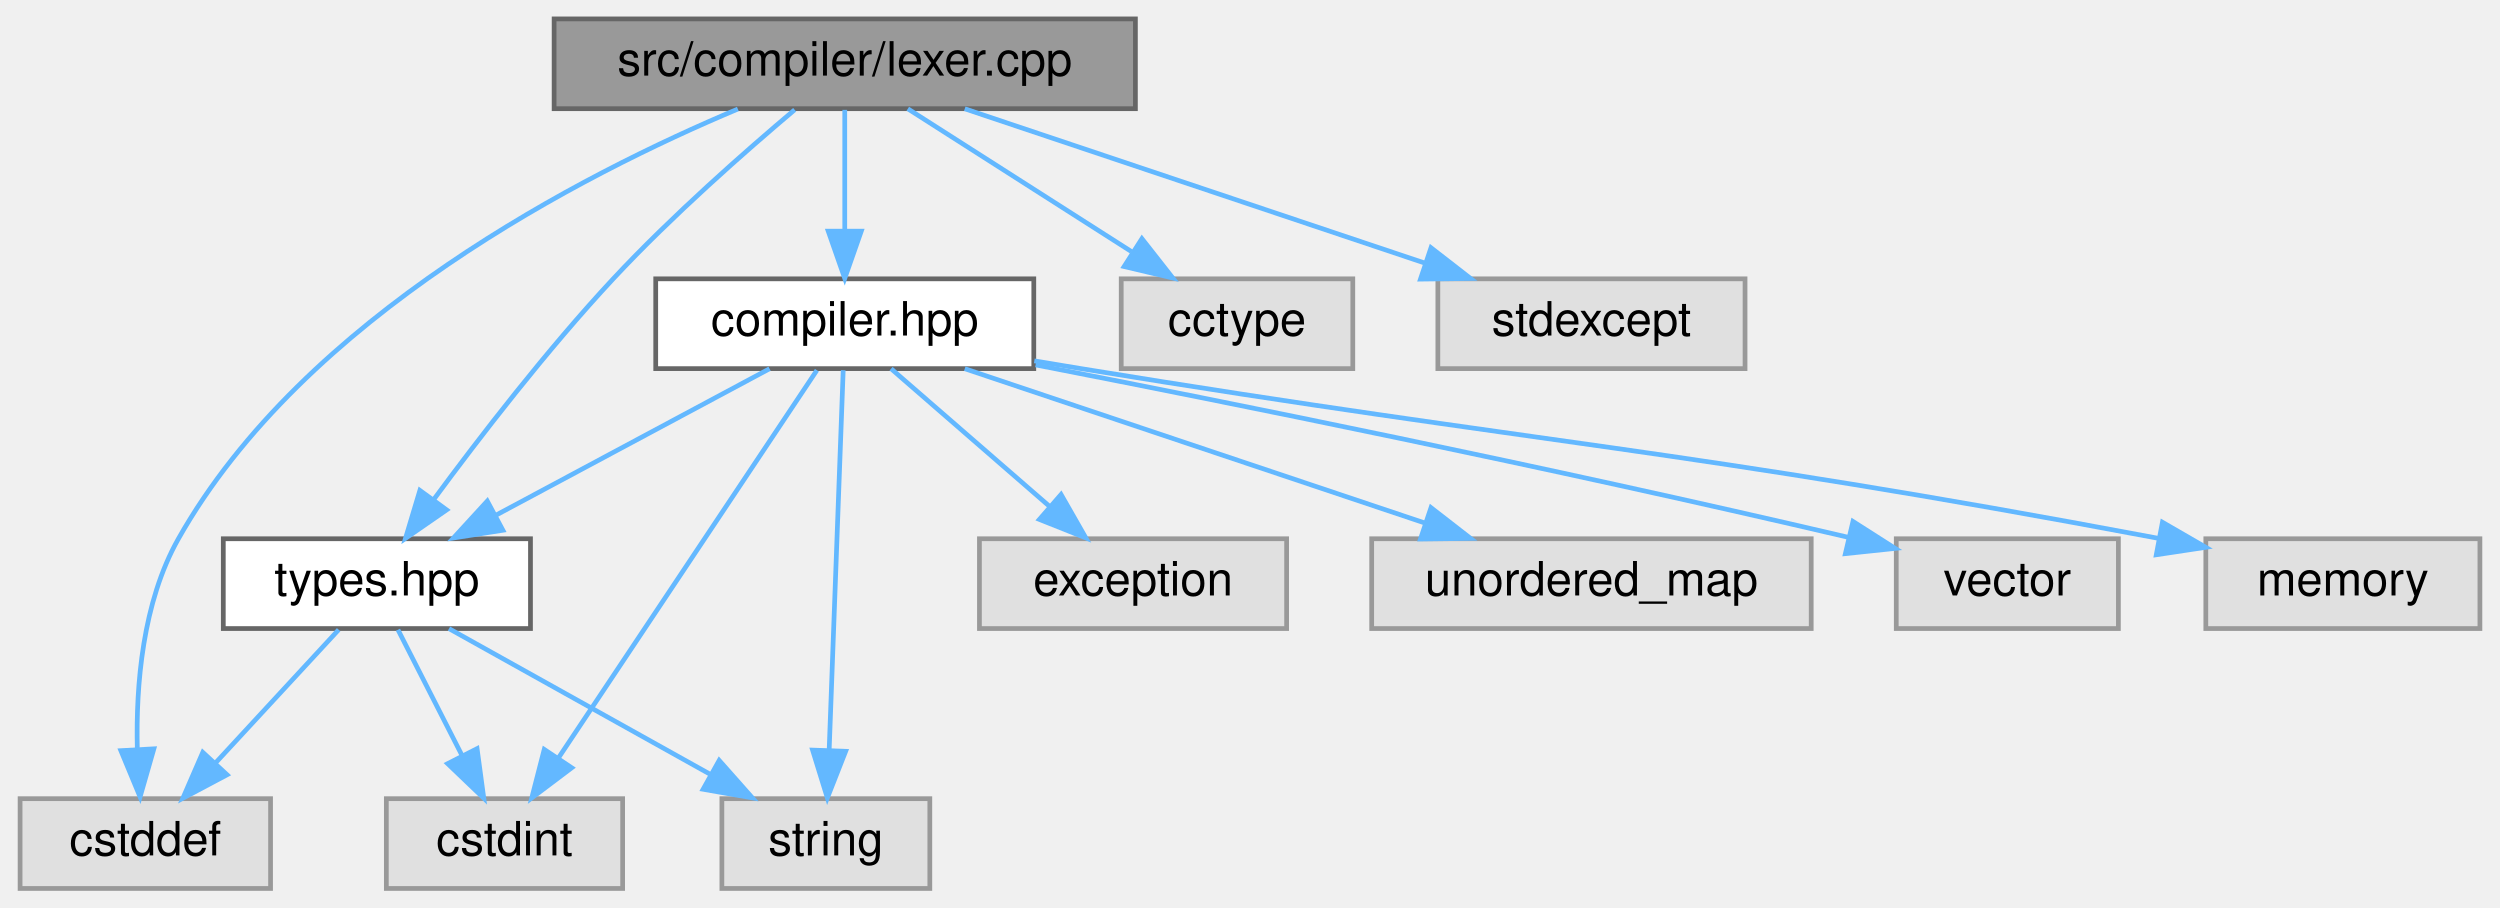
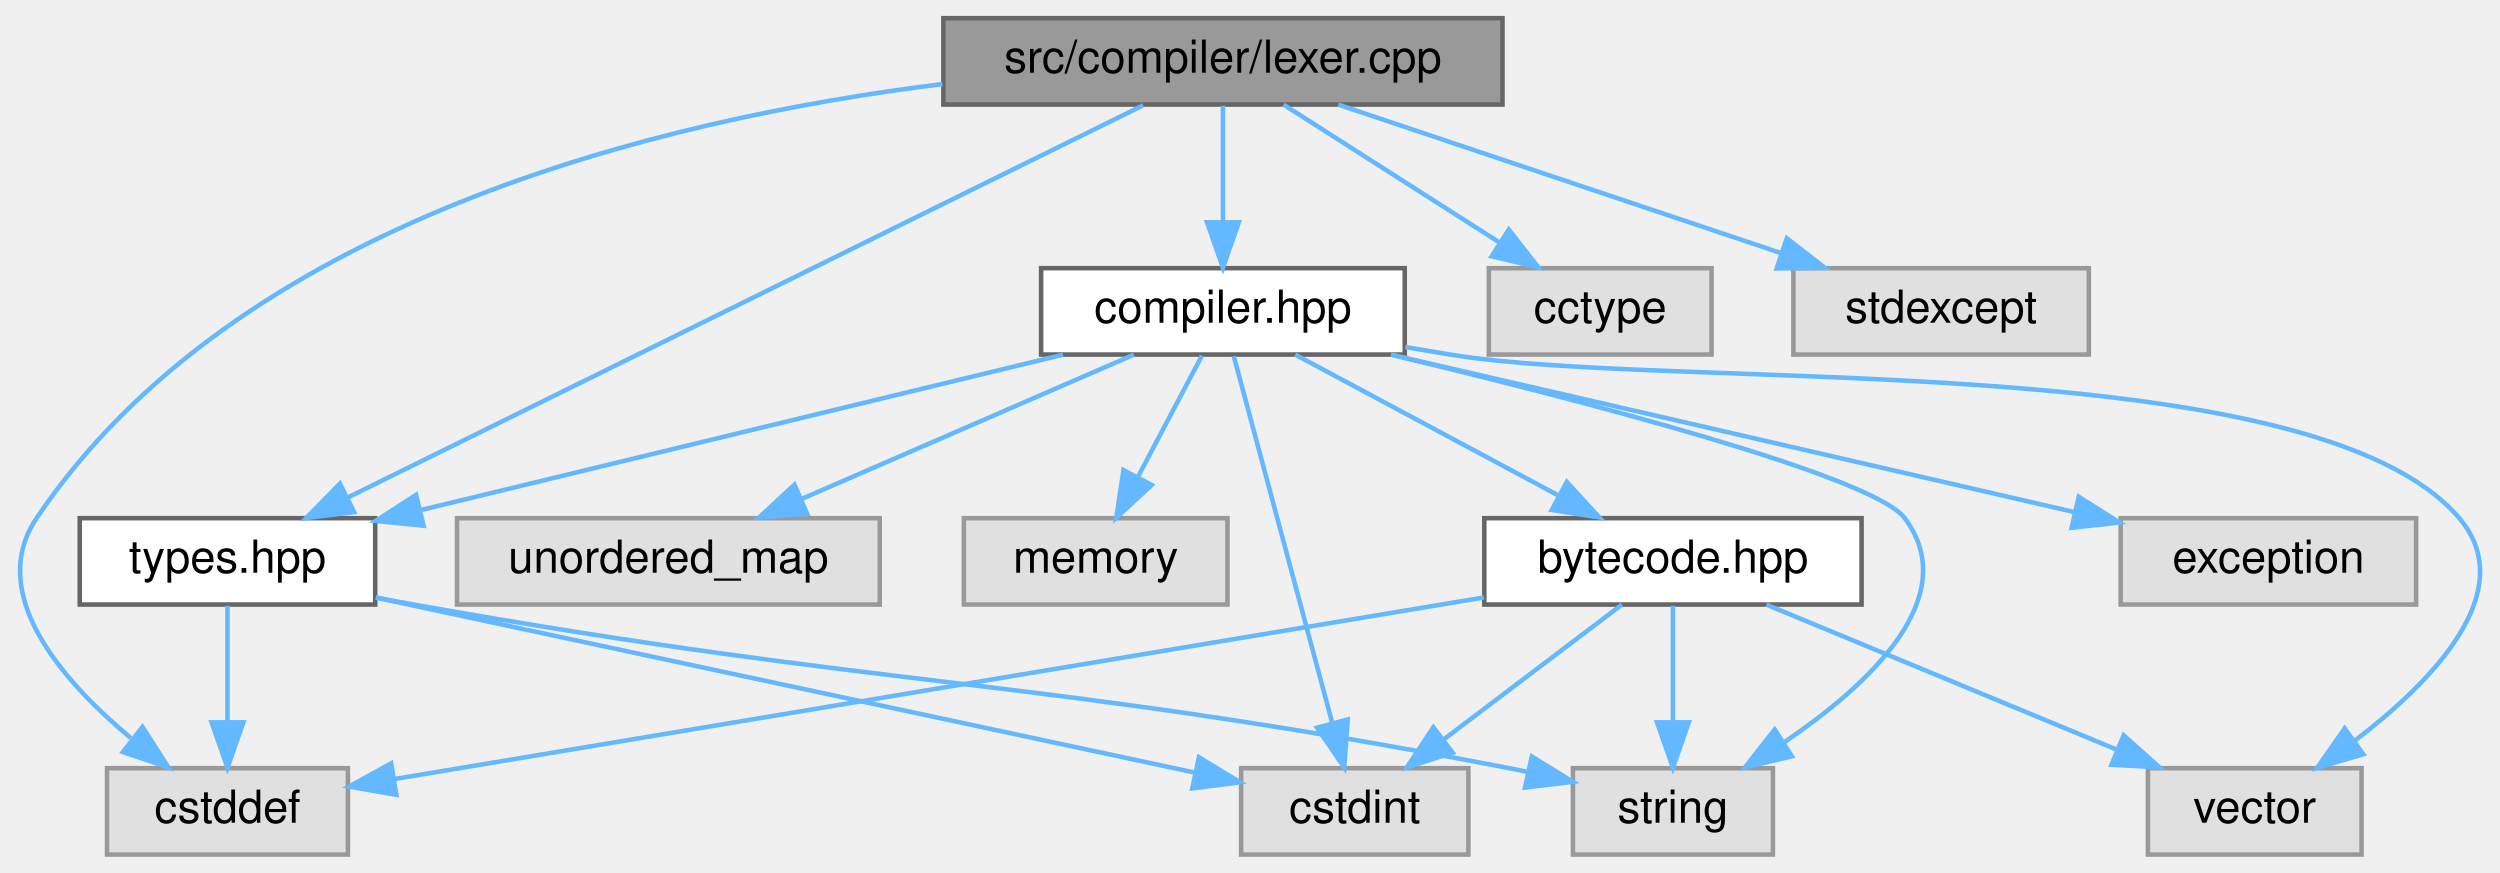
- <svg xmlns="http://www.w3.org/2000/svg" xmlns:xlink="http://www.w3.org/1999/xlink" width="529pt" height="192pt" viewBox="0.00 0.00 528.50 192.00">
+ <svg xmlns="http://www.w3.org/2000/svg" xmlns:xlink="http://www.w3.org/1999/xlink" width="550pt" height="192pt" viewBox="0.00 0.00 549.55 192.00">
  <g id="graph0" class="graph" transform="scale(1 1) rotate(0) translate(4 188)">
    <g id="Node000001" class="node">
      <g id="a_Node000001">
        <a xlink:title=" ">
-           <polygon fill="#999999" stroke="#666666" points="236,-184 113,-184 113,-165 236,-165 236,-184" />
-           <text text-anchor="middle" x="174.5" y="-172" font-family="Helvetica,sans-Serif" font-size="10.00">src/compiler/lexer.cpp</text>
+           <polygon fill="#999999" stroke="#666666" points="326.32,-184 203.32,-184 203.32,-165 326.32,-165 326.32,-184" />
+           <text text-anchor="middle" x="264.82" y="-172" font-family="Helvetica,sans-Serif" font-size="10.00">src/compiler/lexer.cpp</text>
        </a>
      </g>
    </g>
    <g id="Node000002" class="node">
      <g id="a_Node000002">
        <a xlink:href="compiler_8hpp.html" target="_top" xlink:title=" ">
-           <polygon fill="white" stroke="#666666" points="214.5,-129 134.5,-129 134.5,-110 214.5,-110 214.5,-129" />
-           <text text-anchor="middle" x="174.5" y="-117" font-family="Helvetica,sans-Serif" font-size="10.00">compiler.hpp</text>
+           <polygon fill="white" stroke="#666666" points="304.82,-129 224.82,-129 224.82,-110 304.82,-110 304.82,-129" />
+           <text text-anchor="middle" x="264.82" y="-117" font-family="Helvetica,sans-Serif" font-size="10.00">compiler.hpp</text>
        </a>
      </g>
    </g>
    <g id="edge1_Node000001_Node000002" class="edge">
      <g id="a_edge1_Node000001_Node000002">
        <a xlink:title=" ">
-           <path fill="none" stroke="#63b8ff" d="M174.5,-164.75C174.5,-157.8 174.5,-147.85 174.5,-139.13" />
-           <polygon fill="#63b8ff" stroke="#63b8ff" points="178,-139.09 174.5,-129.09 171,-139.09 178,-139.09" />
+           <path fill="none" stroke="#63b8ff" d="M264.82,-164.75C264.82,-157.8 264.82,-147.85 264.82,-139.13" />
+           <polygon fill="#63b8ff" stroke="#63b8ff" points="268.32,-139.09 264.82,-129.09 261.32,-139.09 268.32,-139.09" />
+         </a>
+       </g>
+     </g>
+     <g id="Node000005" class="node">
+       <g id="a_Node000005">
+         <a xlink:title=" ">
+           <polygon fill="#e0e0e0" stroke="#999999" points="72.32,-19 19.32,-19 19.32,0 72.32,0 72.32,-19" />
+           <text text-anchor="middle" x="45.82" y="-7" font-family="Helvetica,sans-Serif" font-size="10.00">cstddef</text>
+         </a>
+       </g>
+     </g>
+     <g id="edge19_Node000001_Node000005" class="edge">
+       <g id="a_edge19_Node000001_Node000005">
+         <a xlink:title=" ">
+           <path fill="none" stroke="#63b8ff" d="M203.11,-169.51C140.82,-161.79 47.73,-139.29 3.82,-74 -7.25,-57.53 9.12,-38.53 24.55,-25.63" />
+           <polygon fill="#63b8ff" stroke="#63b8ff" points="27.12,-28.07 32.85,-19.16 22.81,-22.55 27.12,-28.07" />
+         </a>
+       </g>
+     </g>
+     <g id="Node000008" class="node">
+       <g id="a_Node000008">
+         <a xlink:href="types_8hpp.html" target="_top" xlink:title=" ">
+           <polygon fill="white" stroke="#666666" points="78.32,-74 13.32,-74 13.32,-55 78.32,-55 78.32,-74" />
+           <text text-anchor="middle" x="45.82" y="-62" font-family="Helvetica,sans-Serif" font-size="10.00">types.hpp</text>
+         </a>
+       </g>
+     </g>
+     <g id="edge17_Node000001_Node000008" class="edge">
+       <g id="a_edge17_Node000001_Node000008">
+         <a xlink:title=" ">
+           <path fill="none" stroke="#63b8ff" d="M247.27,-164.84C208.97,-145.96 117.72,-100.96 72.36,-78.59" />
+           <polygon fill="#63b8ff" stroke="#63b8ff" points="73.67,-75.33 63.15,-74.05 70.57,-81.61 73.67,-75.33" />
+         </a>
+       </g>
+     </g>
+     <g id="Node000012" class="node">
+       <g id="a_Node000012">
+         <a xlink:title=" ">
+           <polygon fill="#e0e0e0" stroke="#999999" points="372.32,-129 323.32,-129 323.32,-110 372.32,-110 372.32,-129" />
+           <text text-anchor="middle" x="347.82" y="-117" font-family="Helvetica,sans-Serif" font-size="10.00">cctype</text>
+         </a>
+       </g>
+     </g>
+     <g id="edge18_Node000001_Node000012" class="edge">
+       <g id="a_edge18_Node000001_Node000012">
+         <a xlink:title=" ">
+           <path fill="none" stroke="#63b8ff" d="M278.16,-164.98C290.91,-156.84 310.38,-144.41 325.49,-134.76" />
+           <polygon fill="#63b8ff" stroke="#63b8ff" points="327.7,-137.5 334.24,-129.17 323.93,-131.6 327.7,-137.5" />
+         </a>
+       </g>
+     </g>
+     <g id="Node000013" class="node">
+       <g id="a_Node000013">
+         <a xlink:title=" ">
+           <polygon fill="#e0e0e0" stroke="#999999" points="455.32,-129 390.32,-129 390.32,-110 455.32,-110 455.32,-129" />
+           <text text-anchor="middle" x="422.82" y="-117" font-family="Helvetica,sans-Serif" font-size="10.00">stdexcept</text>
+         </a>
+       </g>
+     </g>
+     <g id="edge20_Node000001_Node000013" class="edge">
+       <g id="a_edge20_Node000001_Node000013">
+         <a xlink:title=" ">
+           <path fill="none" stroke="#63b8ff" d="M290.21,-164.98C316.62,-156.13 358.17,-142.19 387.72,-132.28" />
+           <polygon fill="#63b8ff" stroke="#63b8ff" points="388.87,-135.58 397.24,-129.08 386.64,-128.94 388.87,-135.58" />
        </a>
      </g>
    </g>
    <g id="Node000003" class="node">
      <g id="a_Node000003">
-         <a xlink:href="types_8hpp.html" target="_top" xlink:title=" ">
-           <polygon fill="white" stroke="#666666" points="108,-74 43,-74 43,-55 108,-55 108,-74" />
-           <text text-anchor="middle" x="75.5" y="-62" font-family="Helvetica,sans-Serif" font-size="10.00">types.hpp</text>
-         </a>
-       </g>
-     </g>
-     <g id="edge12_Node000001_Node000003" class="edge">
-       <g id="a_edge12_Node000001_Node000003">
-         <a xlink:title=" ">
-           <path fill="none" stroke="#63b8ff" d="M163.9,-164.77C153.64,-156.12 137.88,-142.28 125.5,-129 111.51,-113.99 97.18,-95.4 87.47,-82.23" />
-           <polygon fill="#63b8ff" stroke="#63b8ff" points="90.26,-80.11 81.55,-74.08 84.6,-84.23 90.26,-80.11" />
+         <a xlink:href="bytecode_8hpp.html" target="_top" xlink:title=" ">
+           <polygon fill="white" stroke="#666666" points="405.32,-74 322.32,-74 322.32,-55 405.32,-55 405.32,-74" />
+           <text text-anchor="middle" x="363.82" y="-62" font-family="Helvetica,sans-Serif" font-size="10.00">bytecode.hpp</text>
+         </a>
+       </g>
+     </g>
+     <g id="edge2_Node000002_Node000003" class="edge">
+       <g id="a_edge2_Node000002_Node000003">
+         <a xlink:title=" ">
+           <path fill="none" stroke="#63b8ff" d="M280.73,-109.98C296.37,-101.61 320.48,-88.7 338.71,-78.95" />
+           <polygon fill="#63b8ff" stroke="#63b8ff" points="340.46,-81.98 347.63,-74.17 337.16,-75.8 340.46,-81.98" />
        </a>
      </g>
    </g>
    <g id="Node000004" class="node">
      <g id="a_Node000004">
        <a xlink:title=" ">
-           <polygon fill="#e0e0e0" stroke="#999999" points="53,-19 0,-19 0,0 53,0 53,-19" />
-           <text text-anchor="middle" x="26.5" y="-7" font-family="Helvetica,sans-Serif" font-size="10.00">cstddef</text>
-         </a>
-       </g>
-     </g>
-     <g id="edge14_Node000001_Node000004" class="edge">
-       <g id="a_edge14_Node000001_Node000004">
-         <a xlink:title=" ">
-           <path fill="none" stroke="#63b8ff" d="M151.88,-164.93C119.28,-151.24 60.09,-121.09 33.5,-74 25.91,-60.56 24.5,-42.95 24.8,-29.69" />
-           <polygon fill="#63b8ff" stroke="#63b8ff" points="28.31,-29.55 25.39,-19.37 21.33,-29.16 28.31,-29.55" />
+           <polygon fill="#e0e0e0" stroke="#999999" points="318.82,-19 268.82,-19 268.82,0 318.82,0 318.82,-19" />
+           <text text-anchor="middle" x="293.82" y="-7" font-family="Helvetica,sans-Serif" font-size="10.00">cstdint</text>
+         </a>
+       </g>
+     </g>
+     <g id="edge11_Node000002_Node000004" class="edge">
+       <g id="a_edge11_Node000002_Node000004">
+         <a xlink:title=" ">
+           <path fill="none" stroke="#63b8ff" d="M267.2,-109.66C271.91,-92.09 282.56,-52.45 288.87,-28.95" />
+           <polygon fill="#63b8ff" stroke="#63b8ff" points="292.28,-29.72 291.5,-19.16 285.52,-27.91 292.28,-29.72" />
+         </a>
+       </g>
+     </g>
+     <g id="Node000006" class="node">
+       <g id="a_Node000006">
+         <a xlink:title=" ">
+           <polygon fill="#e0e0e0" stroke="#999999" points="385.82,-19 341.82,-19 341.82,0 385.82,0 385.82,-19" />
+           <text text-anchor="middle" x="363.82" y="-7" font-family="Helvetica,sans-Serif" font-size="10.00">string</text>
+         </a>
+       </g>
+     </g>
+     <g id="edge13_Node000002_Node000006" class="edge">
+       <g id="a_edge13_Node000002_Node000006">
+         <a xlink:title=" ">
+           <path fill="none" stroke="#63b8ff" d="M301.9,-109.94C344.04,-99.84 407.92,-83.25 414.82,-74 427.75,-56.69 407.07,-37.42 388.3,-24.7" />
+           <polygon fill="#63b8ff" stroke="#63b8ff" points="389.98,-21.62 379.67,-19.18 386.21,-27.51 389.98,-21.62" />
+         </a>
+       </g>
+     </g>
+     <g id="Node000007" class="node">
+       <g id="a_Node000007">
+         <a xlink:title=" ">
+           <polygon fill="#e0e0e0" stroke="#999999" points="515.32,-19 468.32,-19 468.32,0 515.32,0 515.32,-19" />
+           <text text-anchor="middle" x="491.82" y="-7" font-family="Helvetica,sans-Serif" font-size="10.00">vector</text>
+         </a>
+       </g>
+     </g>
+     <g id="edge15_Node000002_Node000007" class="edge">
+       <g id="a_edge15_Node000002_Node000007">
+         <a xlink:title=" ">
+           <path fill="none" stroke="#63b8ff" d="M304.94,-111.65C308.28,-111.09 311.61,-110.53 314.82,-110 364.13,-101.81 504.43,-112.06 536.82,-74 550.37,-58.08 531.11,-38.22 513.75,-24.98" />
+           <polygon fill="#63b8ff" stroke="#63b8ff" points="515.69,-22.07 505.53,-19.07 511.6,-27.75 515.69,-22.07" />
+         </a>
+       </g>
+     </g>
+     <g id="edge7_Node000002_Node000008" class="edge">
+       <g id="a_edge7_Node000002_Node000008">
+         <a xlink:title=" ">
+           <path fill="none" stroke="#63b8ff" d="M229.64,-109.98C191.1,-100.66 129.31,-85.71 88.15,-75.74" />
+           <polygon fill="#63b8ff" stroke="#63b8ff" points="88.96,-72.34 78.42,-73.39 87.31,-79.14 88.96,-72.34" />
+         </a>
+       </g>
+     </g>
+     <g id="Node000009" class="node">
+       <g id="a_Node000009">
+         <a xlink:title=" ">
+           <polygon fill="#e0e0e0" stroke="#999999" points="527.32,-74 462.32,-74 462.32,-55 527.32,-55 527.32,-74" />
+           <text text-anchor="middle" x="494.82" y="-62" font-family="Helvetica,sans-Serif" font-size="10.00">exception</text>
+         </a>
+       </g>
+     </g>
+     <g id="edge12_Node000002_Node000009" class="edge">
+       <g id="a_edge12_Node000002_Node000009">
+         <a xlink:title=" ">
+           <path fill="none" stroke="#63b8ff" d="M301.78,-109.98C342.8,-100.53 408.93,-85.29 452.13,-75.34" />
+           <polygon fill="#63b8ff" stroke="#63b8ff" points="453.1,-78.71 462.06,-73.05 451.53,-71.89 453.1,-78.71" />
+         </a>
+       </g>
+     </g>
+     <g id="Node000010" class="node">
+       <g id="a_Node000010">
+         <a xlink:title=" ">
+           <polygon fill="#e0e0e0" stroke="#999999" points="189.32,-74 96.32,-74 96.32,-55 189.32,-55 189.32,-74" />
+           <text text-anchor="middle" x="142.82" y="-62" font-family="Helvetica,sans-Serif" font-size="10.00">unordered_map</text>
+         </a>
+       </g>
+     </g>
+     <g id="edge14_Node000002_Node000010" class="edge">
+       <g id="a_edge14_Node000002_Node000010">
+         <a xlink:title=" ">
+           <path fill="none" stroke="#63b8ff" d="M245.22,-109.98C225.51,-101.42 194.87,-88.11 172.24,-78.28" />
+           <polygon fill="#63b8ff" stroke="#63b8ff" points="173.35,-74.94 162.78,-74.17 170.56,-81.37 173.35,-74.94" />
        </a>
      </g>
    </g>
    <g id="Node000011" class="node">
      <g id="a_Node000011">
        <a xlink:title=" ">
-           <polygon fill="#e0e0e0" stroke="#999999" points="282,-129 233,-129 233,-110 282,-110 282,-129" />
-           <text text-anchor="middle" x="257.5" y="-117" font-family="Helvetica,sans-Serif" font-size="10.00">cctype</text>
-         </a>
-       </g>
-     </g>
-     <g id="edge13_Node000001_Node000011" class="edge">
-       <g id="a_edge13_Node000001_Node000011">
-         <a xlink:title=" ">
-           <path fill="none" stroke="#63b8ff" d="M187.84,-164.98C200.59,-156.84 220.05,-144.41 235.17,-134.76" />
-           <polygon fill="#63b8ff" stroke="#63b8ff" points="237.38,-137.5 243.92,-129.17 233.61,-131.6 237.38,-137.5" />
-         </a>
-       </g>
-     </g>
-     <g id="Node000012" class="node">
-       <g id="a_Node000012">
-         <a xlink:title=" ">
-           <polygon fill="#e0e0e0" stroke="#999999" points="365,-129 300,-129 300,-110 365,-110 365,-129" />
-           <text text-anchor="middle" x="332.5" y="-117" font-family="Helvetica,sans-Serif" font-size="10.00">stdexcept</text>
-         </a>
-       </g>
-     </g>
-     <g id="edge15_Node000001_Node000012" class="edge">
-       <g id="a_edge15_Node000001_Node000012">
-         <a xlink:title=" ">
-           <path fill="none" stroke="#63b8ff" d="M199.89,-164.98C226.3,-156.13 267.85,-142.19 297.39,-132.28" />
-           <polygon fill="#63b8ff" stroke="#63b8ff" points="298.55,-135.58 306.92,-129.08 296.32,-128.94 298.55,-135.58" />
-         </a>
-       </g>
-     </g>
-     <g id="edge2_Node000002_Node000003" class="edge">
-       <g id="a_edge2_Node000002_Node000003">
-         <a xlink:title=" ">
-           <path fill="none" stroke="#63b8ff" d="M158.59,-109.98C142.95,-101.61 118.84,-88.7 100.62,-78.95" />
-           <polygon fill="#63b8ff" stroke="#63b8ff" points="102.16,-75.8 91.7,-74.17 98.86,-81.98 102.16,-75.8" />
-         </a>
-       </g>
-     </g>
-     <g id="Node000005" class="node">
-       <g id="a_Node000005">
-         <a xlink:title=" ">
-           <polygon fill="#e0e0e0" stroke="#999999" points="127.5,-19 77.5,-19 77.5,0 127.5,0 127.5,-19" />
-           <text text-anchor="middle" x="102.5" y="-7" font-family="Helvetica,sans-Serif" font-size="10.00">cstdint</text>
-         </a>
-       </g>
-     </g>
-     <g id="edge6_Node000002_Node000005" class="edge">
-       <g id="a_edge6_Node000002_Node000005">
-         <a xlink:title=" ">
-           <path fill="none" stroke="#63b8ff" d="M168.61,-109.66C156.68,-91.77 129.5,-51 113.96,-27.69" />
-           <polygon fill="#63b8ff" stroke="#63b8ff" points="116.73,-25.54 108.27,-19.16 110.91,-29.42 116.73,-25.54" />
-         </a>
-       </g>
-     </g>
-     <g id="Node000006" class="node">
-       <g id="a_Node000006">
-         <a xlink:title=" ">
-           <polygon fill="#e0e0e0" stroke="#999999" points="192.5,-19 148.5,-19 148.5,0 192.5,0 192.5,-19" />
-           <text text-anchor="middle" x="170.5" y="-7" font-family="Helvetica,sans-Serif" font-size="10.00">string</text>
-         </a>
-       </g>
-     </g>
-     <g id="edge8_Node000002_Node000006" class="edge">
-       <g id="a_edge8_Node000002_Node000006">
-         <a xlink:title=" ">
-           <path fill="none" stroke="#63b8ff" d="M174.17,-109.66C173.52,-92.17 172.07,-52.8 171.2,-29.27" />
-           <polygon fill="#63b8ff" stroke="#63b8ff" points="174.69,-29.02 170.82,-19.16 167.69,-29.28 174.69,-29.02" />
-         </a>
-       </g>
-     </g>
-     <g id="Node000007" class="node">
-       <g id="a_Node000007">
-         <a xlink:title=" ">
-           <polygon fill="#e0e0e0" stroke="#999999" points="268,-74 203,-74 203,-55 268,-55 268,-74" />
-           <text text-anchor="middle" x="235.5" y="-62" font-family="Helvetica,sans-Serif" font-size="10.00">exception</text>
-         </a>
-       </g>
-     </g>
-     <g id="edge7_Node000002_Node000007" class="edge">
-       <g id="a_edge7_Node000002_Node000007">
-         <a xlink:title=" ">
-           <path fill="none" stroke="#63b8ff" d="M184.3,-109.98C193.32,-102.15 206.91,-90.34 217.82,-80.86" />
-           <polygon fill="#63b8ff" stroke="#63b8ff" points="220.27,-83.37 225.52,-74.17 215.68,-78.09 220.27,-83.37" />
-         </a>
-       </g>
-     </g>
-     <g id="Node000008" class="node">
-       <g id="a_Node000008">
-         <a xlink:title=" ">
-           <polygon fill="#e0e0e0" stroke="#999999" points="379,-74 286,-74 286,-55 379,-55 379,-74" />
-           <text text-anchor="middle" x="332.5" y="-62" font-family="Helvetica,sans-Serif" font-size="10.00">unordered_map</text>
-         </a>
-       </g>
-     </g>
-     <g id="edge9_Node000002_Node000008" class="edge">
-       <g id="a_edge9_Node000002_Node000008">
-         <a xlink:title=" ">
-           <path fill="none" stroke="#63b8ff" d="M199.89,-109.98C226.3,-101.13 267.85,-87.19 297.39,-77.28" />
-           <polygon fill="#63b8ff" stroke="#63b8ff" points="298.55,-80.58 306.92,-74.08 296.32,-73.94 298.55,-80.58" />
-         </a>
-       </g>
-     </g>
-     <g id="Node000009" class="node">
-       <g id="a_Node000009">
-         <a xlink:title=" ">
-           <polygon fill="#e0e0e0" stroke="#999999" points="444,-74 397,-74 397,-55 444,-55 444,-74" />
-           <text text-anchor="middle" x="420.5" y="-62" font-family="Helvetica,sans-Serif" font-size="10.00">vector</text>
-         </a>
-       </g>
-     </g>
-     <g id="edge10_Node000002_Node000009" class="edge">
-       <g id="a_edge10_Node000002_Node000009">
-         <a xlink:title=" ">
-           <path fill="none" stroke="#63b8ff" d="M214.88,-110.79C255.9,-102.8 321.51,-89.61 386.73,-74.33" />
-           <polygon fill="#63b8ff" stroke="#63b8ff" points="387.84,-77.66 396.77,-71.96 386.23,-70.85 387.84,-77.66" />
-         </a>
-       </g>
-     </g>
-     <g id="Node000010" class="node">
-       <g id="a_Node000010">
-         <a xlink:title=" ">
-           <polygon fill="#e0e0e0" stroke="#999999" points="520.5,-74 462.5,-74 462.5,-55 520.5,-55 520.5,-74" />
-           <text text-anchor="middle" x="491.5" y="-62" font-family="Helvetica,sans-Serif" font-size="10.00">memory</text>
-         </a>
-       </g>
-     </g>
-     <g id="edge11_Node000002_Node000010" class="edge">
-       <g id="a_edge11_Node000002_Node000010">
-         <a xlink:title=" ">
-           <path fill="none" stroke="#63b8ff" d="M214.61,-111.64C217.95,-111.08 221.28,-110.53 224.5,-110 323,-93.89 350.58,-93.28 452.4,-74.1" />
-           <polygon fill="#63b8ff" stroke="#63b8ff" points="453.32,-77.49 462.49,-72.19 452.02,-70.61 453.32,-77.49" />
+           <polygon fill="#e0e0e0" stroke="#999999" points="265.82,-74 207.82,-74 207.82,-55 265.82,-55 265.82,-74" />
+           <text text-anchor="middle" x="236.82" y="-62" font-family="Helvetica,sans-Serif" font-size="10.00">memory</text>
+         </a>
+       </g>
+     </g>
+     <g id="edge16_Node000002_Node000011" class="edge">
+       <g id="a_edge16_Node000002_Node000011">
+         <a xlink:title=" ">
+           <path fill="none" stroke="#63b8ff" d="M260.2,-109.75C256.37,-102.49 250.8,-91.95 246.06,-82.98" />
+           <polygon fill="#63b8ff" stroke="#63b8ff" points="249.13,-81.3 241.36,-74.09 242.94,-84.57 249.13,-81.3" />
        </a>
      </g>
    </g>
    <g id="edge3_Node000003_Node000004" class="edge">
      <g id="a_edge3_Node000003_Node000004">
        <a xlink:title=" ">
-           <path fill="none" stroke="#63b8ff" d="M67.41,-54.75C60.34,-47.11 49.91,-35.82 41.35,-26.56" />
-           <polygon fill="#63b8ff" stroke="#63b8ff" points="43.8,-24.06 34.44,-19.09 38.66,-28.81 43.8,-24.06" />
+           <path fill="none" stroke="#63b8ff" d="M352.58,-54.98C342.03,-47 326.02,-34.88 313.38,-25.31" />
+           <polygon fill="#63b8ff" stroke="#63b8ff" points="315.36,-22.42 305.27,-19.17 311.13,-28 315.36,-22.42" />
        </a>
      </g>
    </g>
    <g id="edge4_Node000003_Node000005" class="edge">
      <g id="a_edge4_Node000003_Node000005">
        <a xlink:title=" ">
-           <path fill="none" stroke="#63b8ff" d="M79.96,-54.75C83.62,-47.57 88.91,-37.18 93.45,-28.27" />
-           <polygon fill="#63b8ff" stroke="#63b8ff" points="96.7,-29.59 98.12,-19.09 90.47,-26.41 96.7,-29.59" />
+           <path fill="none" stroke="#63b8ff" d="M322.25,-56.57C259.67,-46.14 142.28,-26.58 82.63,-16.63" />
+           <polygon fill="#63b8ff" stroke="#63b8ff" points="82.97,-13.14 72.53,-14.95 81.82,-20.05 82.97,-13.14" />
        </a>
      </g>
    </g>
    <g id="edge5_Node000003_Node000006" class="edge">
      <g id="a_edge5_Node000003_Node000006">
        <a xlink:title=" ">
-           <path fill="none" stroke="#63b8ff" d="M90.76,-54.98C105.63,-46.69 128.48,-33.94 145.92,-24.22" />
-           <polygon fill="#63b8ff" stroke="#63b8ff" points="147.93,-27.1 154.96,-19.17 144.52,-20.99 147.93,-27.1" />
+           <path fill="none" stroke="#63b8ff" d="M363.82,-54.75C363.82,-47.8 363.82,-37.85 363.82,-29.13" />
+           <polygon fill="#63b8ff" stroke="#63b8ff" points="367.32,-29.09 363.82,-19.09 360.32,-29.09 367.32,-29.09" />
+         </a>
+       </g>
+     </g>
+     <g id="edge6_Node000003_Node000007" class="edge">
+       <g id="a_edge6_Node000003_Node000007">
+         <a xlink:title=" ">
+           <path fill="none" stroke="#63b8ff" d="M384.39,-54.98C405.26,-46.34 437.79,-32.87 461.6,-23.02" />
+           <polygon fill="#63b8ff" stroke="#63b8ff" points="462.98,-26.23 470.88,-19.17 460.3,-19.76 462.98,-26.23" />
+         </a>
+       </g>
+     </g>
+     <g id="edge9_Node000008_Node000004" class="edge">
+       <g id="a_edge9_Node000008_Node000004">
+         <a xlink:title=" ">
+           <path fill="none" stroke="#63b8ff" d="M78.5,-56.52C125.19,-46.54 210.63,-28.28 258.65,-18.02" />
+           <polygon fill="#63b8ff" stroke="#63b8ff" points="259.54,-21.41 268.59,-15.89 258.08,-14.56 259.54,-21.41" />
+         </a>
+       </g>
+     </g>
+     <g id="edge8_Node000008_Node000005" class="edge">
+       <g id="a_edge8_Node000008_Node000005">
+         <a xlink:title=" ">
+           <path fill="none" stroke="#63b8ff" d="M45.82,-54.75C45.82,-47.8 45.82,-37.85 45.82,-29.13" />
+           <polygon fill="#63b8ff" stroke="#63b8ff" points="49.32,-29.09 45.82,-19.09 42.32,-29.09 49.32,-29.09" />
+         </a>
+       </g>
+     </g>
+     <g id="edge10_Node000008_Node000006" class="edge">
+       <g id="a_edge10_Node000008_Node000006">
+         <a xlink:title=" ">
+           <path fill="none" stroke="#63b8ff" d="M78.46,-56.56C81.29,-56.01 84.1,-55.48 86.82,-55 193.44,-36 221.47,-39.46 327.82,-19 329.1,-18.75 330.4,-18.49 331.71,-18.22" />
+           <polygon fill="#63b8ff" stroke="#63b8ff" points="332.78,-21.57 341.8,-16.01 331.28,-14.73 332.78,-21.57" />
        </a>
      </g>
    </g>
  </g>
</svg>
